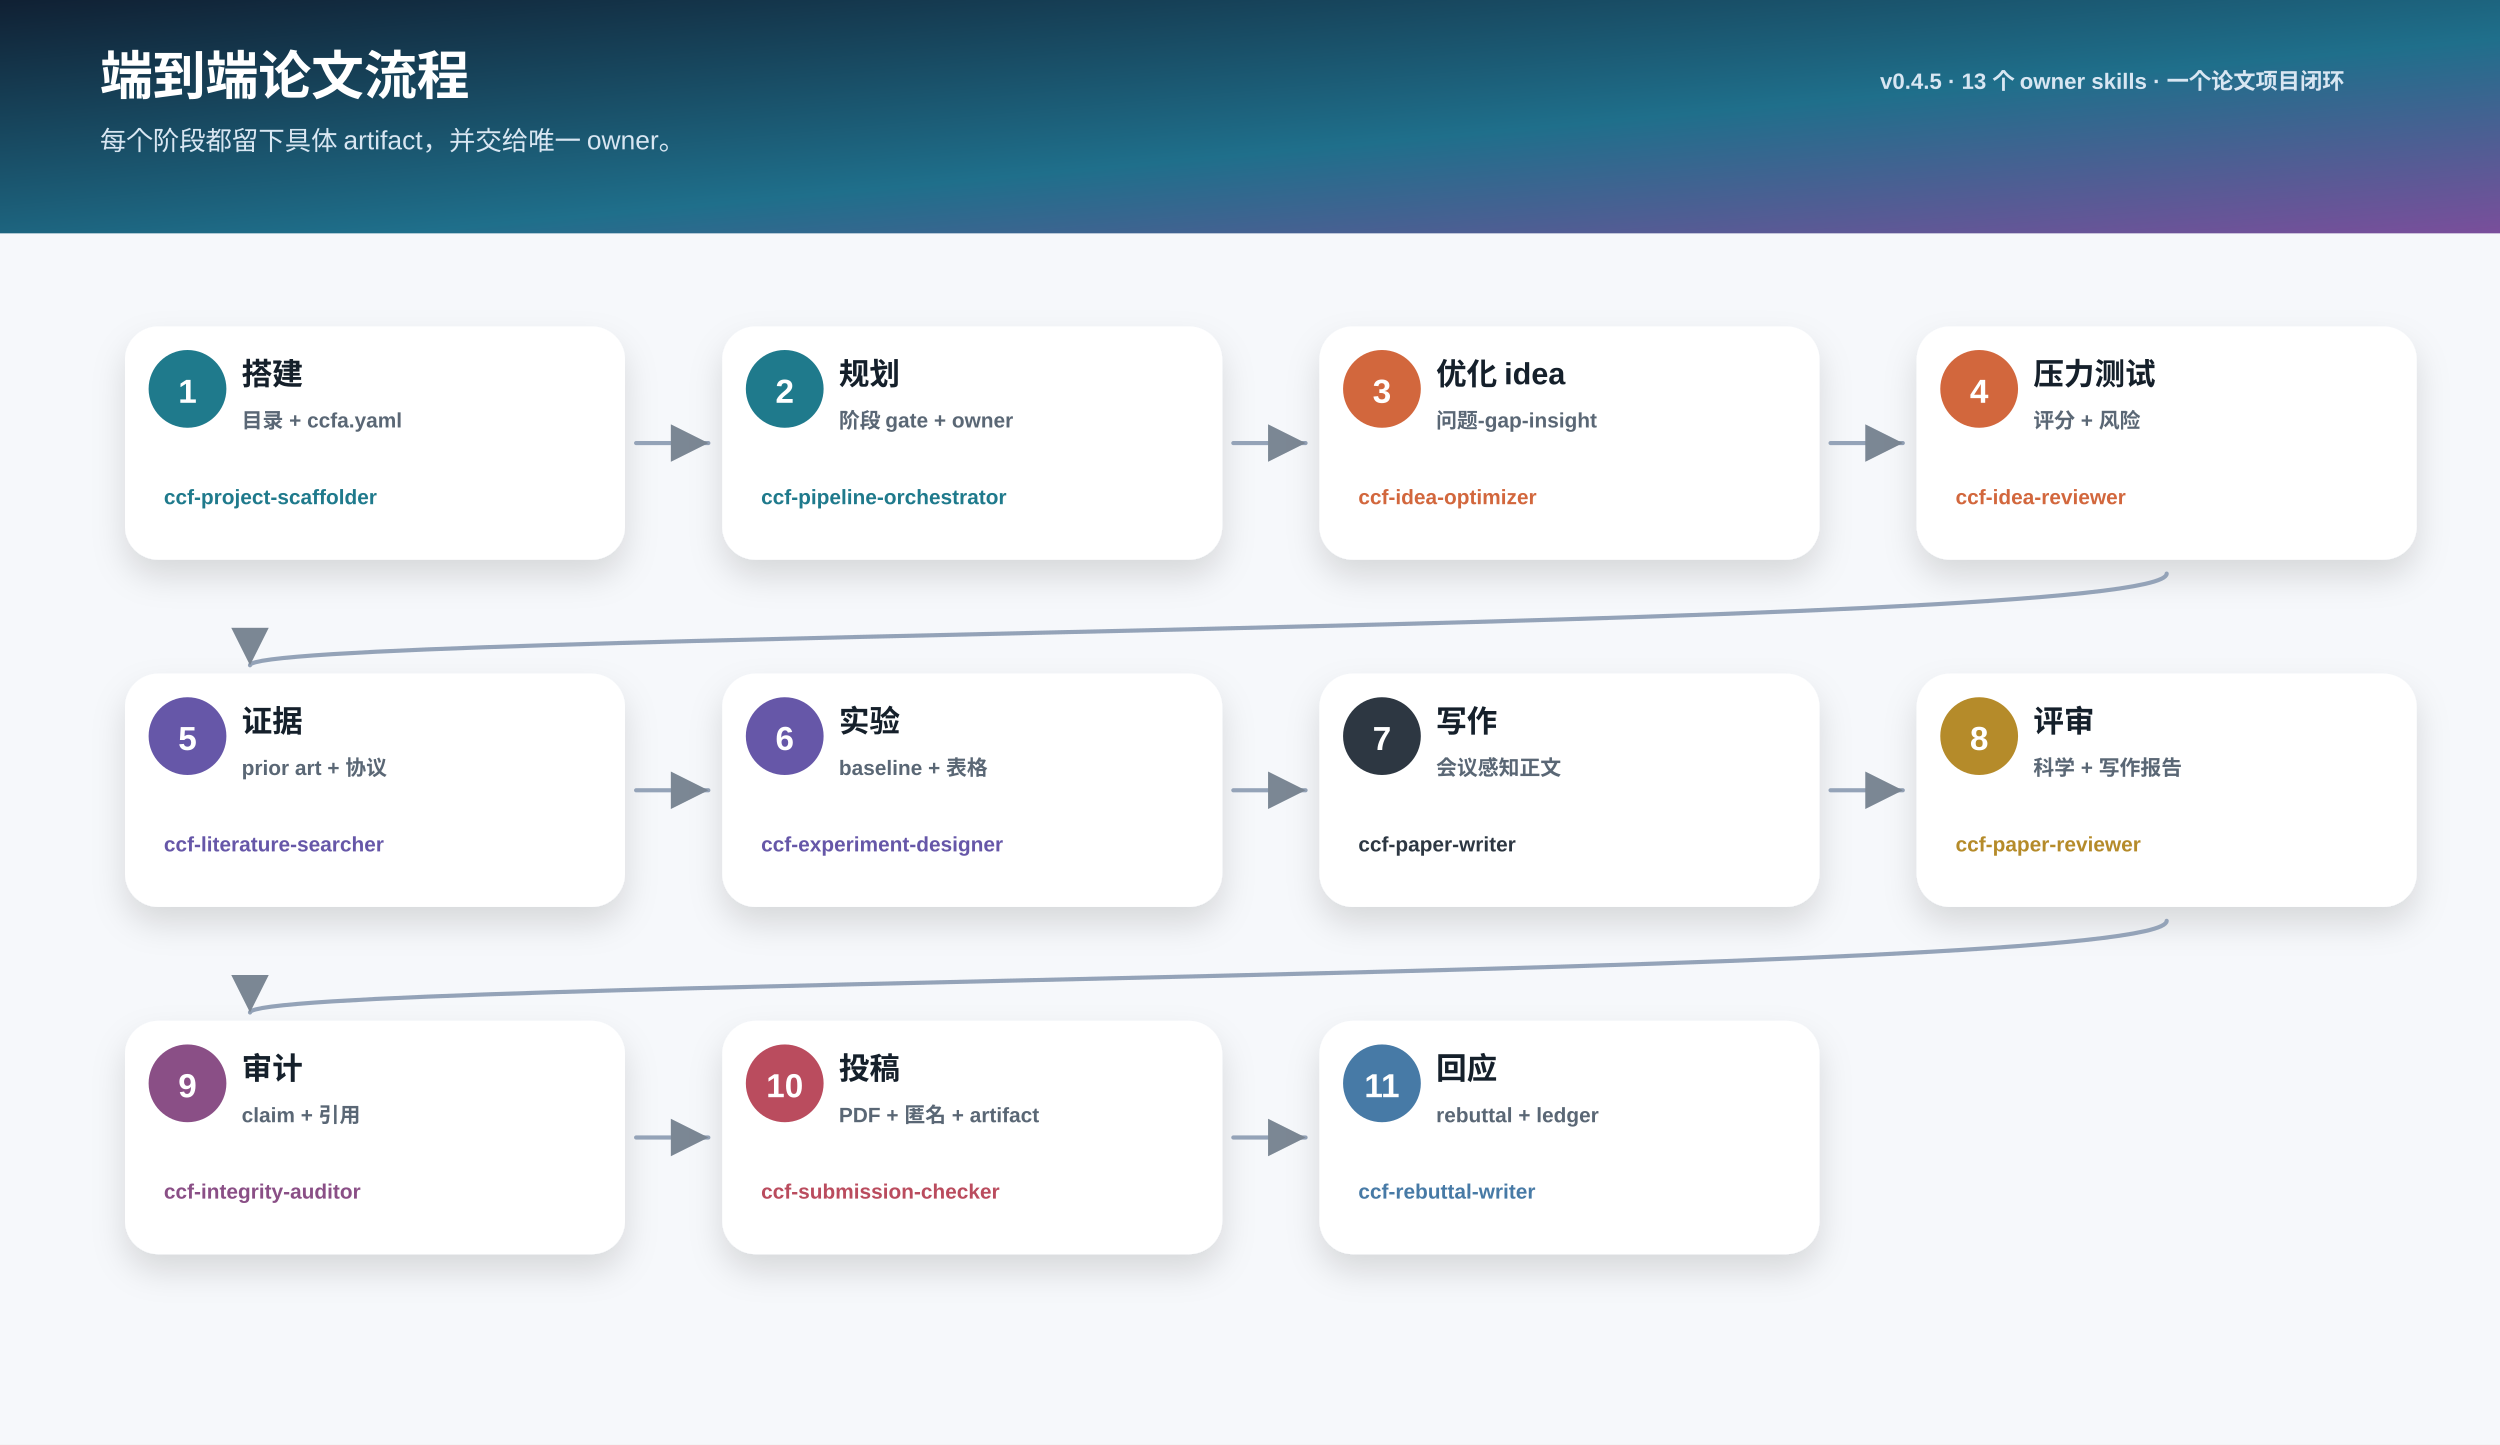
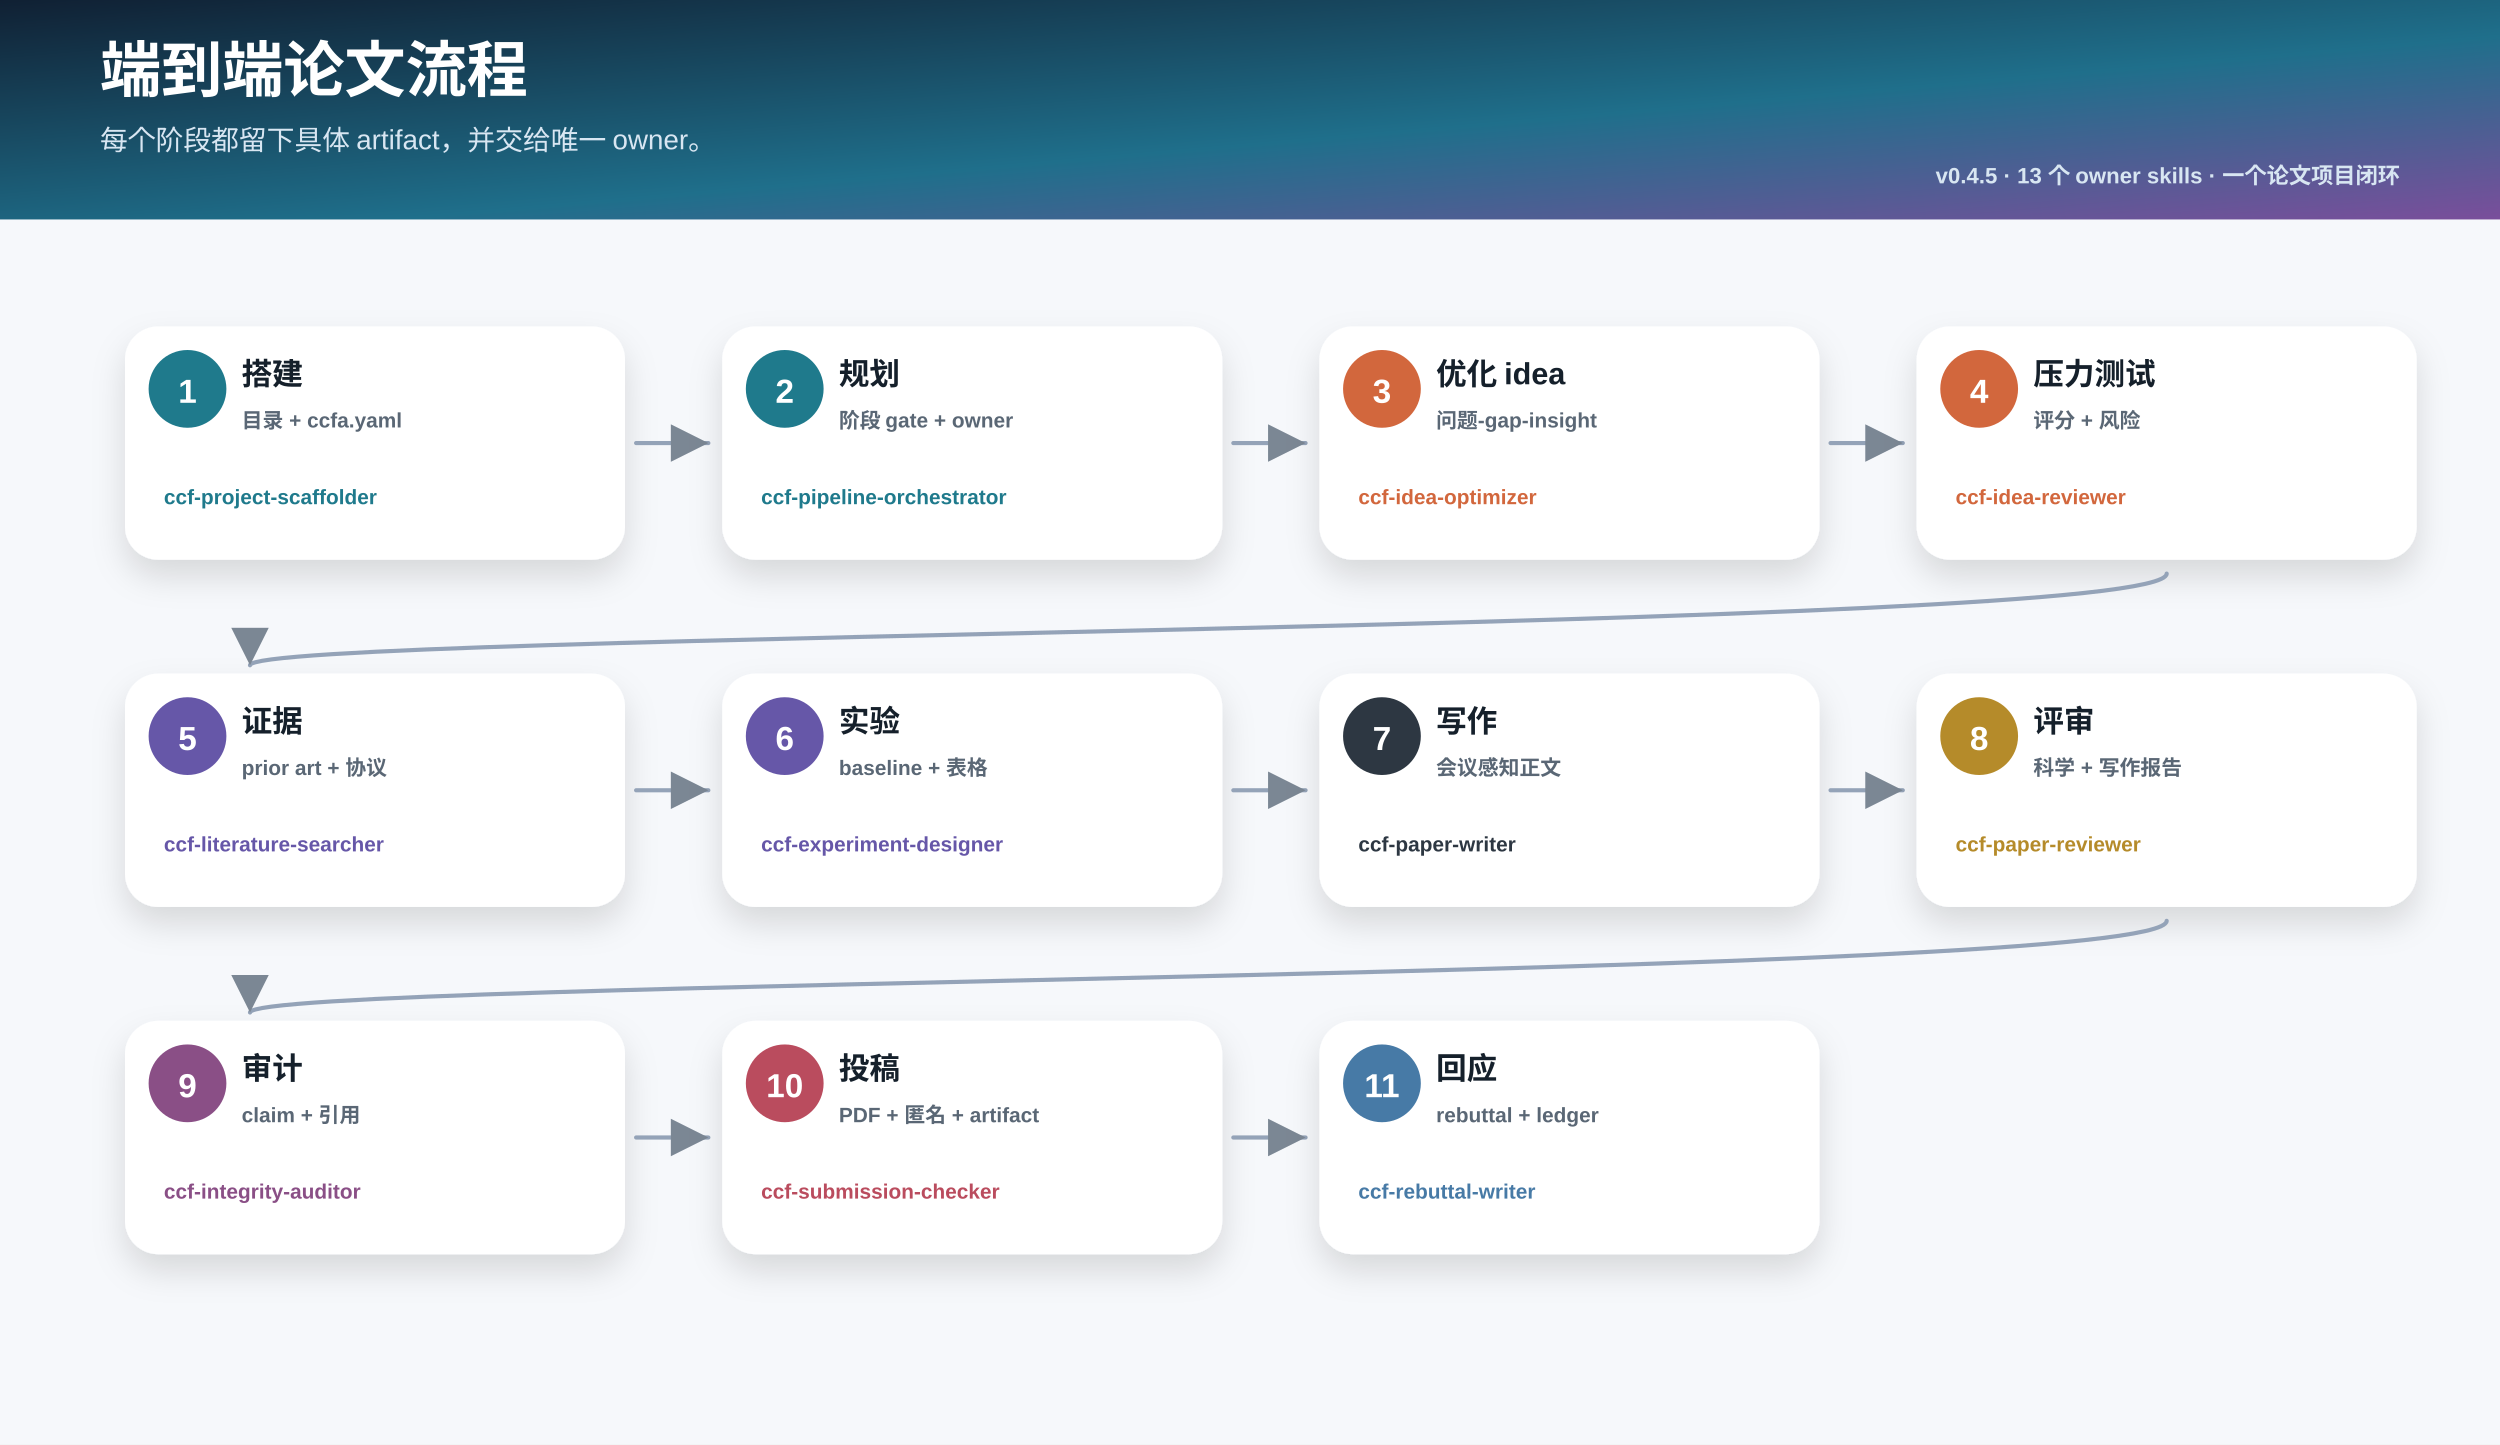
<svg xmlns="http://www.w3.org/2000/svg" width="1800" height="1040" viewBox="0 0 1800 1040">
  <defs>
    <linearGradient id="header" x1="0" y1="0" x2="1" y2="1">
      <stop offset="0" stop-color="#102033" />
      <stop offset="0.58" stop-color="#1F6F8B" />
      <stop offset="1" stop-color="#7A4E9B" />
    </linearGradient>
    <filter id="shadow" x="-20%" y="-20%" width="140%" height="160%">
      <feDropShadow dx="0" dy="12" stdDeviation="12" flood-color="#0B1826" flood-opacity="0.13" />
    </filter>
    <marker id="arrow" markerWidth="13" markerHeight="13" refX="11" refY="6.5" orient="auto">
      <path d="M2,2 L11,6.5 L2,11 Z" fill="#7B8794" />
    </marker>
  </defs>
  <style>text{font-family:Microsoft YaHei, Segoe UI, Arial, sans-serif;dominant-baseline:auto} .mono{font-family:Consolas,Menlo,monospace}</style>
  <rect x="0" y="0" width="1800" height="1040" rx="0" fill="#F6F8FB" stroke="none" stroke-width="2" />
-   <rect x="0" y="0" width="1800" height="168" rx="0" fill="url(#header)" stroke="none" stroke-width="2" />
-   <text x="72" y="68" font-size="38" font-weight="850" fill="#FFFFFF" text-anchor="start">端到端论文流程</text>
-   <text x="72" y="108" font-size="19" font-weight="500" fill="#D8E6F2" text-anchor="start">每个阶段都留下具体 artifact，并交给唯一 owner。</text>
-   <text x="1688" y="64" font-size="16" font-weight="650" fill="#D8E6F2" text-anchor="end">v0.4.5 · 13 个 owner skills · 一个论文项目闭环</text>
+   <rect x="0" y="0" width="1800" height="158" rx="0" fill="url(#header)" stroke="none" stroke-width="2" />
+   <text x="72" y="66" font-size="44" font-weight="850" fill="#FFFFFF" text-anchor="start">端到端论文流程</text>
+   <text x="72" y="108" font-size="20" font-weight="500" fill="#D8E6F2" text-anchor="start">每个阶段都留下具体 artifact，并交给唯一 owner。</text>
+   <text x="1728" y="132" font-size="16" font-weight="650" fill="#D8E6F2" text-anchor="end">v0.4.5 · 13 个 owner skills · 一个论文项目闭环</text>
  <rect x="90" y="235" width="360" height="168" rx="24" fill="#FFFFFF" stroke="none" stroke-width="2" filter="url(#shadow)" />
  <circle cx="135" cy="280" r="28" fill="#1F7A8C" />
  <text x="135" y="290" font-size="24" font-weight="850" fill="#FFFFFF" text-anchor="middle">1</text>
  <text x="174" y="277" font-size="22" font-weight="840" fill="#15202B" text-anchor="start">搭建</text>
  <text x="174" y="308" font-size="15" font-weight="560" fill="#5A6775" text-anchor="start">目录 + ccfa.yaml</text>
  <text x="118" y="363" font-size="15" font-weight="760" fill="#1F7A8C" text-anchor="start">ccf-project-scaffolder</text>
  <line x1="458" y1="319" x2="510" y2="319" stroke="#94A3B8" stroke-width="3" stroke-linecap="round" marker-end="url(#arrow)" />
  <rect x="520" y="235" width="360" height="168" rx="24" fill="#FFFFFF" stroke="none" stroke-width="2" filter="url(#shadow)" />
  <circle cx="565" cy="280" r="28" fill="#1F7A8C" />
  <text x="565" y="290" font-size="24" font-weight="850" fill="#FFFFFF" text-anchor="middle">2</text>
  <text x="604" y="277" font-size="22" font-weight="840" fill="#15202B" text-anchor="start">规划</text>
  <text x="604" y="308" font-size="15" font-weight="560" fill="#5A6775" text-anchor="start">阶段 gate + owner</text>
  <text x="548" y="363" font-size="15" font-weight="760" fill="#1F7A8C" text-anchor="start">ccf-pipeline-orchestrator</text>
  <line x1="888" y1="319" x2="940" y2="319" stroke="#94A3B8" stroke-width="3" stroke-linecap="round" marker-end="url(#arrow)" />
  <rect x="950" y="235" width="360" height="168" rx="24" fill="#FFFFFF" stroke="none" stroke-width="2" filter="url(#shadow)" />
  <circle cx="995" cy="280" r="28" fill="#D2673D" />
  <text x="995" y="290" font-size="24" font-weight="850" fill="#FFFFFF" text-anchor="middle">3</text>
  <text x="1034" y="277" font-size="22" font-weight="840" fill="#15202B" text-anchor="start">优化 idea</text>
  <text x="1034" y="308" font-size="15" font-weight="560" fill="#5A6775" text-anchor="start">问题-gap-insight</text>
  <text x="978" y="363" font-size="15" font-weight="760" fill="#D2673D" text-anchor="start">ccf-idea-optimizer</text>
  <line x1="1318" y1="319" x2="1370" y2="319" stroke="#94A3B8" stroke-width="3" stroke-linecap="round" marker-end="url(#arrow)" />
  <rect x="1380" y="235" width="360" height="168" rx="24" fill="#FFFFFF" stroke="none" stroke-width="2" filter="url(#shadow)" />
  <circle cx="1425" cy="280" r="28" fill="#D2673D" />
  <text x="1425" y="290" font-size="24" font-weight="850" fill="#FFFFFF" text-anchor="middle">4</text>
  <text x="1464" y="277" font-size="22" font-weight="840" fill="#15202B" text-anchor="start">压力测试</text>
  <text x="1464" y="308" font-size="15" font-weight="560" fill="#5A6775" text-anchor="start">评分 + 风险</text>
  <text x="1408" y="363" font-size="15" font-weight="760" fill="#D2673D" text-anchor="start">ccf-idea-reviewer</text>
  <path d="M1560 413 C1560 455, 180 455, 180 479" fill="none" stroke="#94A3B8" stroke-width="3" stroke-linecap="round" stroke-linejoin="round" marker-end="url(#arrow)" />
  <rect x="90" y="485" width="360" height="168" rx="24" fill="#FFFFFF" stroke="none" stroke-width="2" filter="url(#shadow)" />
  <circle cx="135" cy="530" r="28" fill="#6657A8" />
  <text x="135" y="540" font-size="24" font-weight="850" fill="#FFFFFF" text-anchor="middle">5</text>
  <text x="174" y="527" font-size="22" font-weight="840" fill="#15202B" text-anchor="start">证据</text>
  <text x="174" y="558" font-size="15" font-weight="560" fill="#5A6775" text-anchor="start">prior art + 协议</text>
  <text x="118" y="613" font-size="15" font-weight="760" fill="#6657A8" text-anchor="start">ccf-literature-searcher</text>
  <line x1="458" y1="569" x2="510" y2="569" stroke="#94A3B8" stroke-width="3" stroke-linecap="round" marker-end="url(#arrow)" />
  <rect x="520" y="485" width="360" height="168" rx="24" fill="#FFFFFF" stroke="none" stroke-width="2" filter="url(#shadow)" />
  <circle cx="565" cy="530" r="28" fill="#6657A8" />
  <text x="565" y="540" font-size="24" font-weight="850" fill="#FFFFFF" text-anchor="middle">6</text>
  <text x="604" y="527" font-size="22" font-weight="840" fill="#15202B" text-anchor="start">实验</text>
  <text x="604" y="558" font-size="15" font-weight="560" fill="#5A6775" text-anchor="start">baseline + 表格</text>
  <text x="548" y="613" font-size="15" font-weight="760" fill="#6657A8" text-anchor="start">ccf-experiment-designer</text>
  <line x1="888" y1="569" x2="940" y2="569" stroke="#94A3B8" stroke-width="3" stroke-linecap="round" marker-end="url(#arrow)" />
  <rect x="950" y="485" width="360" height="168" rx="24" fill="#FFFFFF" stroke="none" stroke-width="2" filter="url(#shadow)" />
  <circle cx="995" cy="530" r="28" fill="#2D3742" />
  <text x="995" y="540" font-size="24" font-weight="850" fill="#FFFFFF" text-anchor="middle">7</text>
  <text x="1034" y="527" font-size="22" font-weight="840" fill="#15202B" text-anchor="start">写作</text>
  <text x="1034" y="558" font-size="15" font-weight="560" fill="#5A6775" text-anchor="start">会议感知正文</text>
  <text x="978" y="613" font-size="15" font-weight="760" fill="#2D3742" text-anchor="start">ccf-paper-writer</text>
  <line x1="1318" y1="569" x2="1370" y2="569" stroke="#94A3B8" stroke-width="3" stroke-linecap="round" marker-end="url(#arrow)" />
  <rect x="1380" y="485" width="360" height="168" rx="24" fill="#FFFFFF" stroke="none" stroke-width="2" filter="url(#shadow)" />
  <circle cx="1425" cy="530" r="28" fill="#B58B2A" />
  <text x="1425" y="540" font-size="24" font-weight="850" fill="#FFFFFF" text-anchor="middle">8</text>
  <text x="1464" y="527" font-size="22" font-weight="840" fill="#15202B" text-anchor="start">评审</text>
  <text x="1464" y="558" font-size="15" font-weight="560" fill="#5A6775" text-anchor="start">科学 + 写作报告</text>
  <text x="1408" y="613" font-size="15" font-weight="760" fill="#B58B2A" text-anchor="start">ccf-paper-reviewer</text>
  <path d="M1560 663 C1560 705, 180 705, 180 729" fill="none" stroke="#94A3B8" stroke-width="3" stroke-linecap="round" stroke-linejoin="round" marker-end="url(#arrow)" />
  <rect x="90" y="735" width="360" height="168" rx="24" fill="#FFFFFF" stroke="none" stroke-width="2" filter="url(#shadow)" />
  <circle cx="135" cy="780" r="28" fill="#8A4F86" />
  <text x="135" y="790" font-size="24" font-weight="850" fill="#FFFFFF" text-anchor="middle">9</text>
  <text x="174" y="777" font-size="22" font-weight="840" fill="#15202B" text-anchor="start">审计</text>
  <text x="174" y="808" font-size="15" font-weight="560" fill="#5A6775" text-anchor="start">claim + 引用</text>
  <text x="118" y="863" font-size="15" font-weight="760" fill="#8A4F86" text-anchor="start">ccf-integrity-auditor</text>
  <line x1="458" y1="819" x2="510" y2="819" stroke="#94A3B8" stroke-width="3" stroke-linecap="round" marker-end="url(#arrow)" />
  <rect x="520" y="735" width="360" height="168" rx="24" fill="#FFFFFF" stroke="none" stroke-width="2" filter="url(#shadow)" />
  <circle cx="565" cy="780" r="28" fill="#BA4C5E" />
  <text x="565" y="790" font-size="24" font-weight="850" fill="#FFFFFF" text-anchor="middle">10</text>
  <text x="604" y="777" font-size="22" font-weight="840" fill="#15202B" text-anchor="start">投稿</text>
  <text x="604" y="808" font-size="15" font-weight="560" fill="#5A6775" text-anchor="start">PDF + 匿名 + artifact</text>
  <text x="548" y="863" font-size="15" font-weight="760" fill="#BA4C5E" text-anchor="start">ccf-submission-checker</text>
  <line x1="888" y1="819" x2="940" y2="819" stroke="#94A3B8" stroke-width="3" stroke-linecap="round" marker-end="url(#arrow)" />
  <rect x="950" y="735" width="360" height="168" rx="24" fill="#FFFFFF" stroke="none" stroke-width="2" filter="url(#shadow)" />
  <circle cx="995" cy="780" r="28" fill="#477AA6" />
  <text x="995" y="790" font-size="24" font-weight="850" fill="#FFFFFF" text-anchor="middle">11</text>
  <text x="1034" y="777" font-size="22" font-weight="840" fill="#15202B" text-anchor="start">回应</text>
  <text x="1034" y="808" font-size="15" font-weight="560" fill="#5A6775" text-anchor="start">rebuttal + ledger</text>
  <text x="978" y="863" font-size="15" font-weight="760" fill="#477AA6" text-anchor="start">ccf-rebuttal-writer</text>
</svg>
